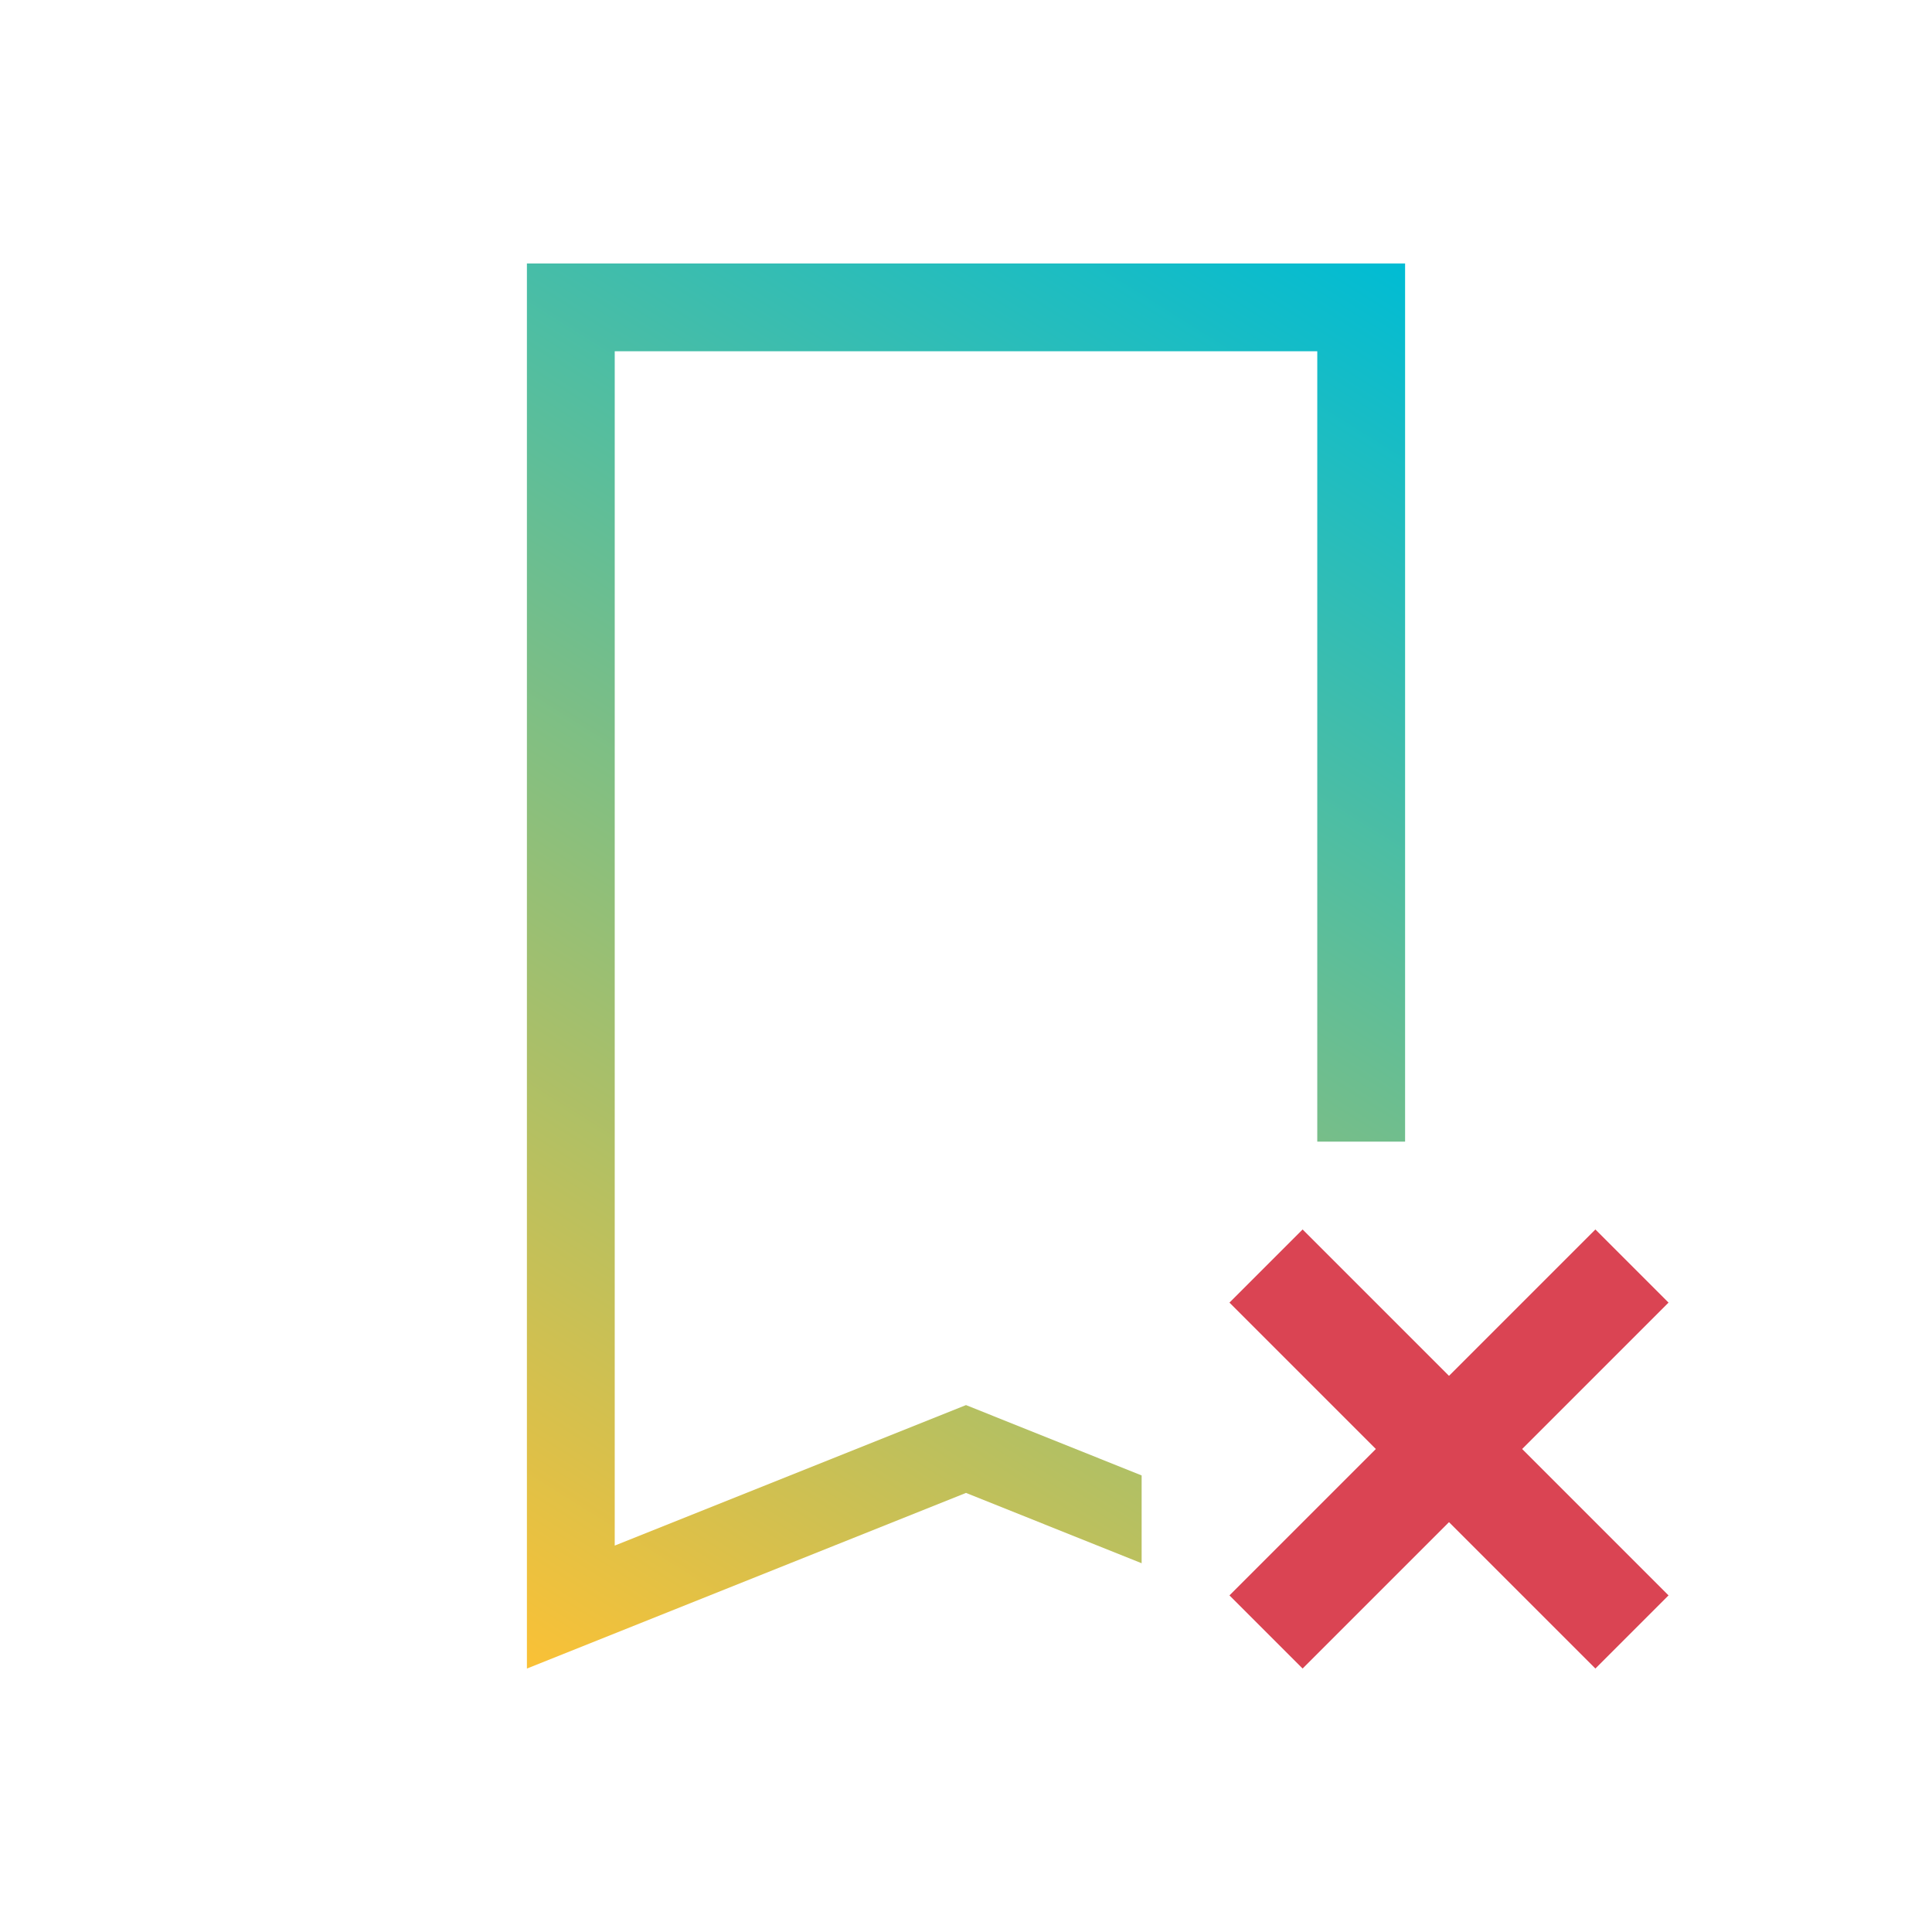
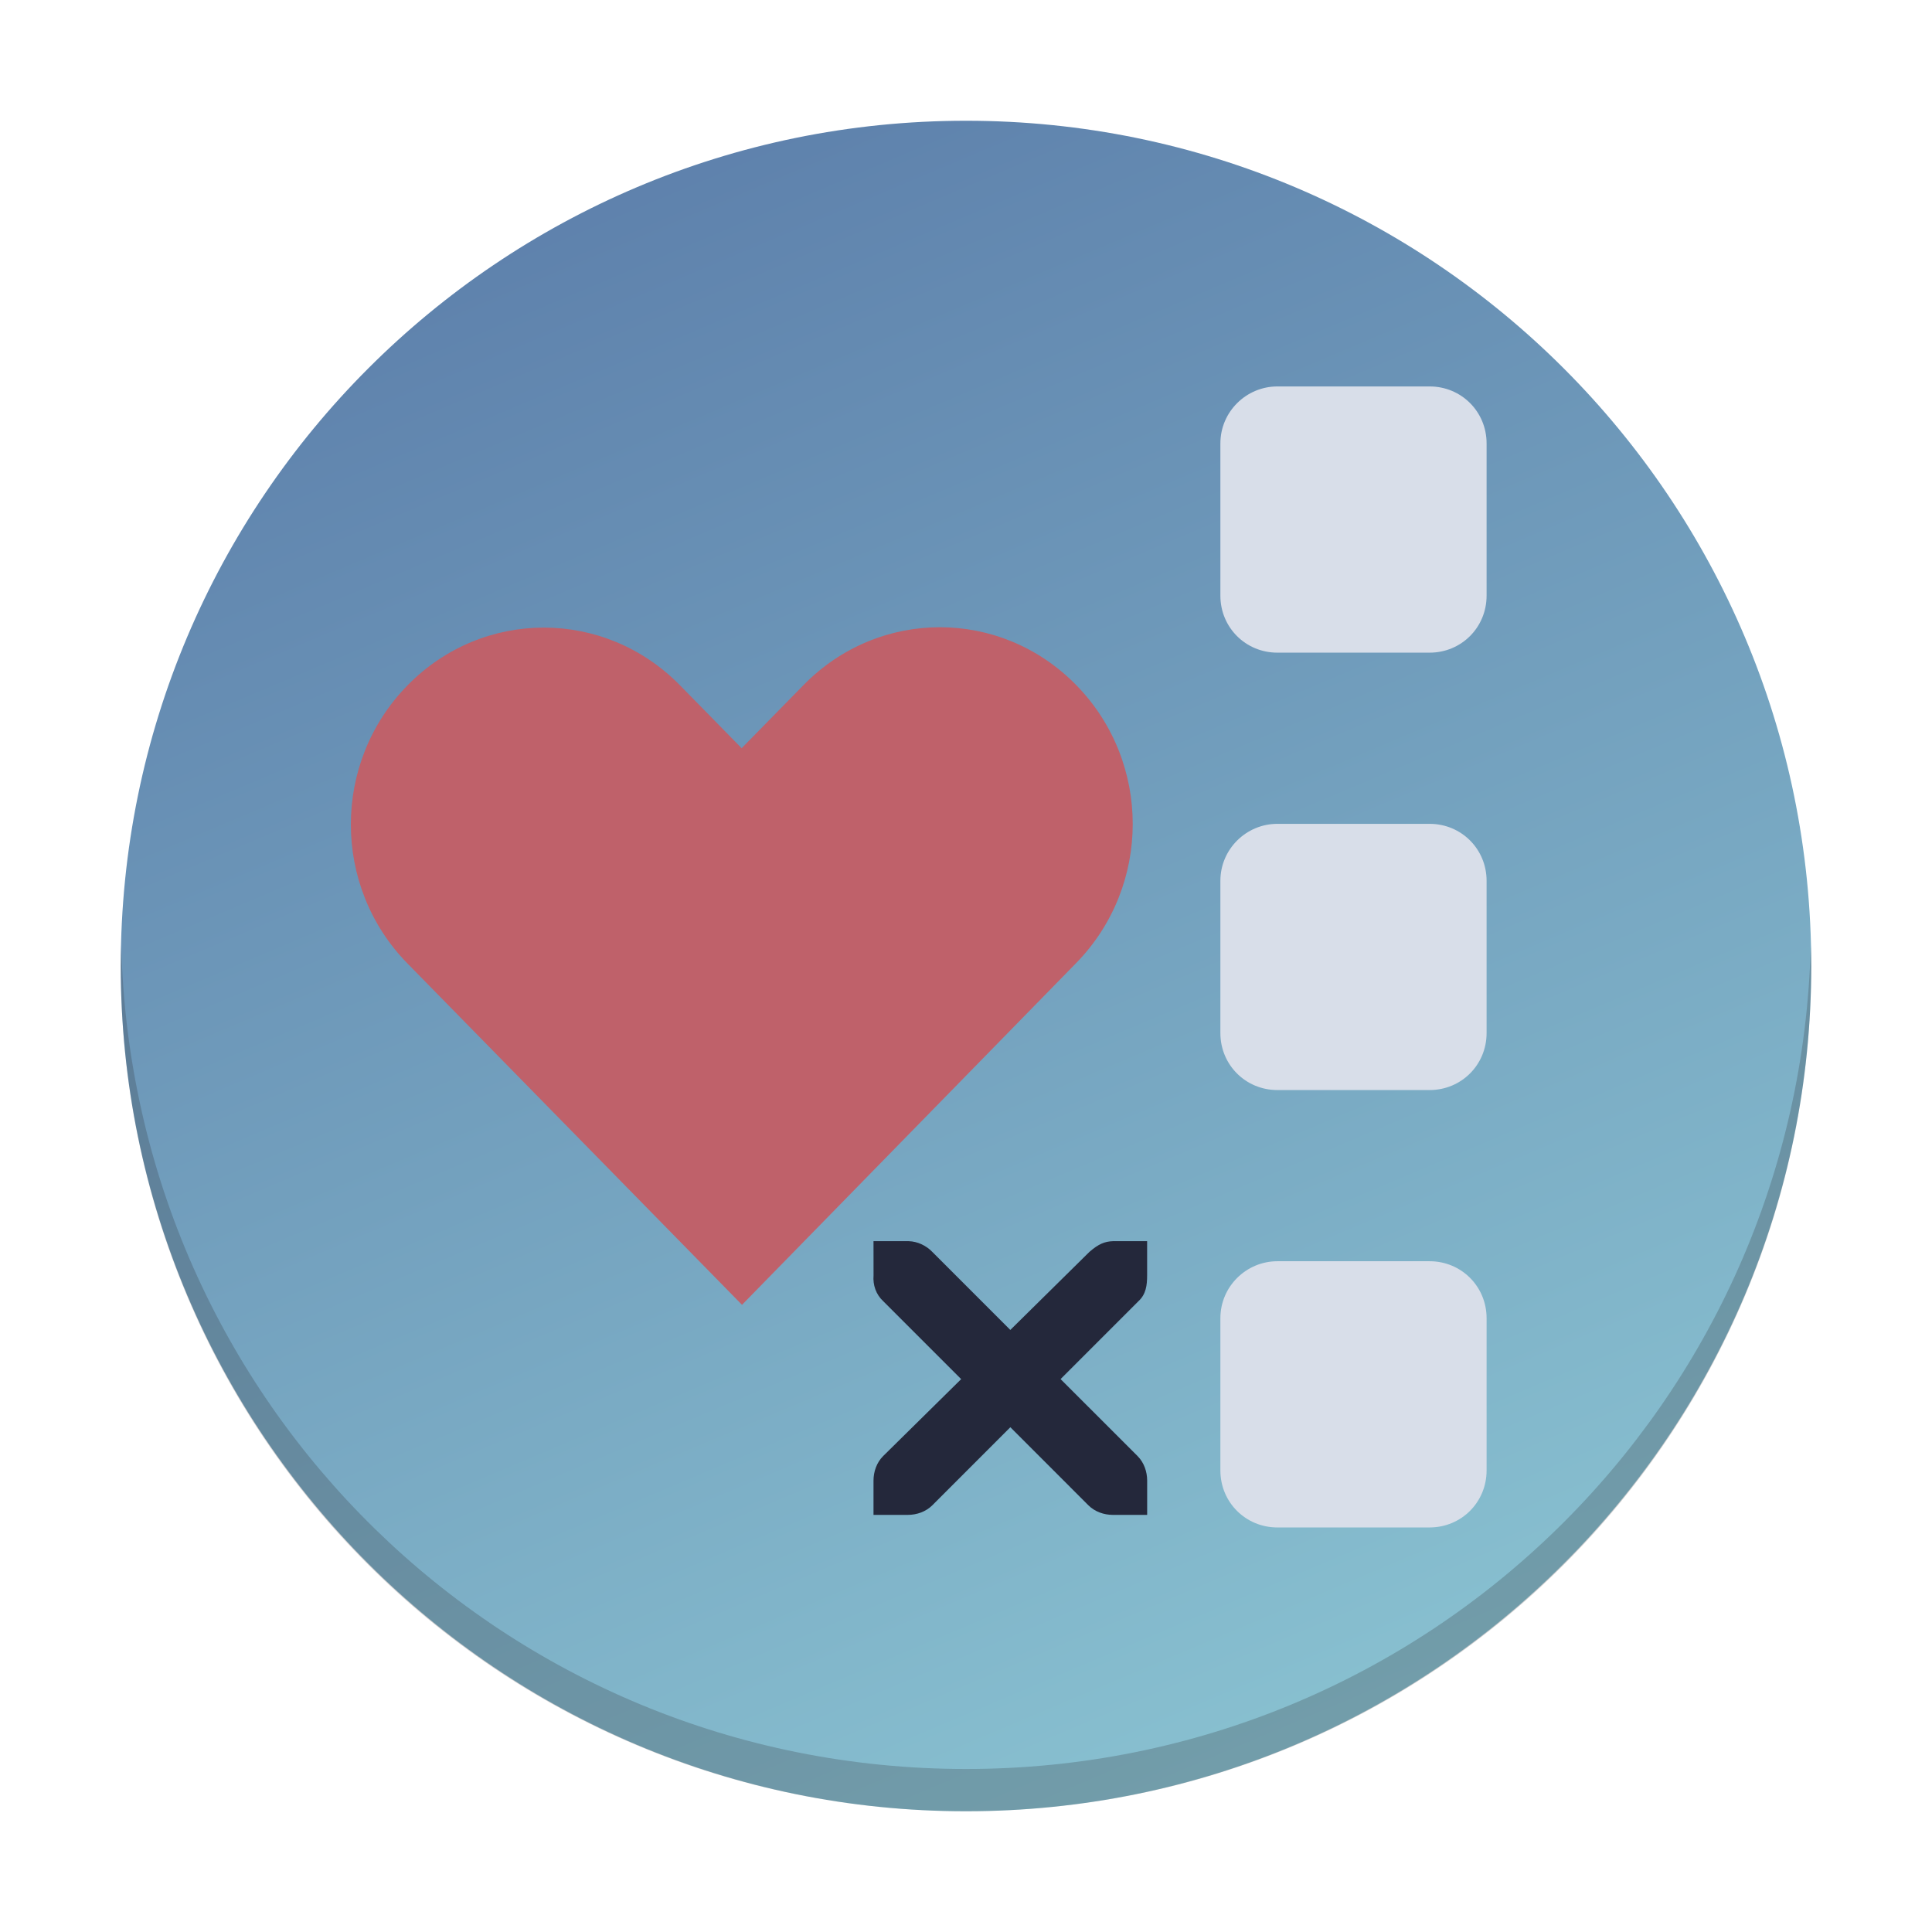
- <svg xmlns="http://www.w3.org/2000/svg" xmlns:xlink="http://www.w3.org/1999/xlink" viewBox="0 0 22 22" version="1.1" id="svg8">
+ <svg xmlns="http://www.w3.org/2000/svg" xmlns:xlink="http://www.w3.org/1999/xlink" viewBox="0 0 48 48" version="1.1" id="svg6" width="48" height="48">
  <defs id="defs3051">
-     <linearGradient id="linearGradient841">
-       <stop style="stop-color:#fac136;stop-opacity:1" offset="0" id="stop837" />
-       <stop style="stop-color:#00bcd4;stop-opacity:1" offset="1" id="stop839" />
+     <style type="text/css" id="current-color-scheme" />
+     <linearGradient id="linearGradient22063-0">
+       <stop style="stop-color:#88c0d0;stop-opacity:1;" offset="0" id="stop22059-6" />
+       <stop style="stop-color:#5e81ac;stop-opacity:1;" offset="1" id="stop22061-2" />
    </linearGradient>
-     <style type="text/css" id="current-color-scheme">
-       .ColorScheme-Text {
-         color:#eff0f1;
-       }
-       </style>
-     <linearGradient xlink:href="#linearGradient841" id="linearGradient843" x1="6" y1="19" x2="16" y2="3" gradientUnits="userSpaceOnUse" />
+     <linearGradient xlink:href="#linearGradient22063-0" id="linearGradient4166" x1="32.249" y1="42.037" x2="16.546" y2="4.902" gradientUnits="userSpaceOnUse" gradientTransform="matrix(1.05,0,0,1.05,-1.199997,-1.2)" />
  </defs>
-   <path style="fill:url(#linearGradient843);fill-opacity:1;stroke:none" d="m 6,3 0,1 0,14 0,1 5,-2 2,0.801 0,-1 L 11,16 7,17.6 7,4 l 8,0 0,9 1,0 0,-9 0,-1 -10,0" class="ColorScheme-Text" id="path4" />
-   <path style="fill:#da4453" d="M 14,14.833 15.667,16.5 14,18.167 14.833,19 16.5,17.333 18.167,19 19,18.167 17.333,16.5 19,14.833 18.167,14 16.5,15.667 14.833,14 14,14.833" id="path6" />
+   <rect style="fill:url(#linearGradient4166);fill-opacity:1;stroke-width:1.05" rx="21" y="3" x="3" height="42" width="42" id="rect23" />
+   <path style="fill:#2c2e31;fill-opacity:0.235;stroke-width:1.05" d="m 3.012,23.475 c -0.004,0.175 -0.012,0.349 -0.012,0.525 0,11.634 9.366,21 21,21 11.634,0 21,-9.366 21,-21 0,-0.176 -0.008,-0.35 -0.012,-0.525 -0.278,11.388 -9.53,20.475 -20.988,20.475 -11.458,0 -20.71,-9.087 -20.988,-20.475 z" id="path25" />
+   <path d="m 26.736,17.018 c 1.876,1.914 1.874,4.994 0,6.91 l -8.301,8.49 c -2.77,-2.827 -5.541,-5.653 -8.311,-8.48 -1.876,-1.914 -1.876,-4.996 0,-6.91 1.876,-1.914 4.896,-1.914 6.772,0 l 1.53,1.561 1.539,-1.57 c 1.876,-1.914 4.896,-1.914 6.772,1e-6 z" style="color:#000000;fill:#bf616a;fill-opacity:1;stroke-width:0.324;enable-background:accumulate" stroke="none" marker="none" visibility="visible" display="inline" overflow="visible" id="path2-3-3-3" />
+   <path d="m 31.736,20.468 h 3.782 c 0.789,0 1.416,0.627 1.416,1.416 v 3.782 c 0,0.789 -0.627,1.416 -1.416,1.416 h -3.782 c -0.789,0 -1.416,-0.627 -1.416,-1.416 v -3.782 c 0,-0.789 0.645,-1.416 1.416,-1.416 z" id="path14-6-5" style="fill:#d8dee9;fill-opacity:1;stroke-width:0.179" />
+   <path d="m 31.736,9.601 h 3.782 c 0.789,0 1.416,0.627 1.416,1.416 v 3.782 c 0,0.789 -0.627,1.416 -1.416,1.416 h -3.782 c -0.789,0 -1.416,-0.627 -1.416,-1.416 v -3.782 c 0,-0.789 0.645,-1.416 1.416,-1.416 z" id="path14-5-7-6" style="fill:#d8dee9;fill-opacity:1;stroke-width:0.179" />
+   <path d="m 31.736,31.335 h 3.782 c 0.789,0 1.416,0.627 1.416,1.416 v 3.782 c 0,0.789 -0.627,1.416 -1.416,1.416 h -3.782 c -0.789,0 -1.416,-0.627 -1.416,-1.416 v -3.782 c 0,-0.789 0.645,-1.416 1.416,-1.416 z" id="path14-9-5-2" style="fill:#d8dee9;fill-opacity:1;stroke-width:0.179" />
+   <path id="path29-6-7" d="m 21.702,30.837 h 0.85 c 0.004,-8.1e-5 0.005,-2.94e-4 0.027,0 0.217,0.006 0.433,0.109 0.584,0.266 l 1.938,1.939 1.965,-1.939 c 0.226,-0.196 0.38,-0.26 0.584,-0.266 h 0.85 v 0.85 c 0,0.243 -0.028,0.468 -0.212,0.637 l -1.938,1.939 1.912,1.912 c 0.16,0.16 0.239,0.386 0.239,0.611 V 37.637 h -0.85 c -0.225,-4e-6 -0.451,-0.079 -0.611,-0.239 l -1.938,-1.939 -1.938,1.939 C 23.003,37.558 22.778,37.637 22.552,37.637 h -0.85 v -0.85 c 0,-0.225 0.079,-0.451 0.239,-0.611 l 1.939,-1.912 -1.939,-1.939 C 21.763,32.159 21.684,31.926 21.703,31.687 Z" style="fill:#24283b;fill-opacity:1;stroke-width:1.062" />
</svg>
